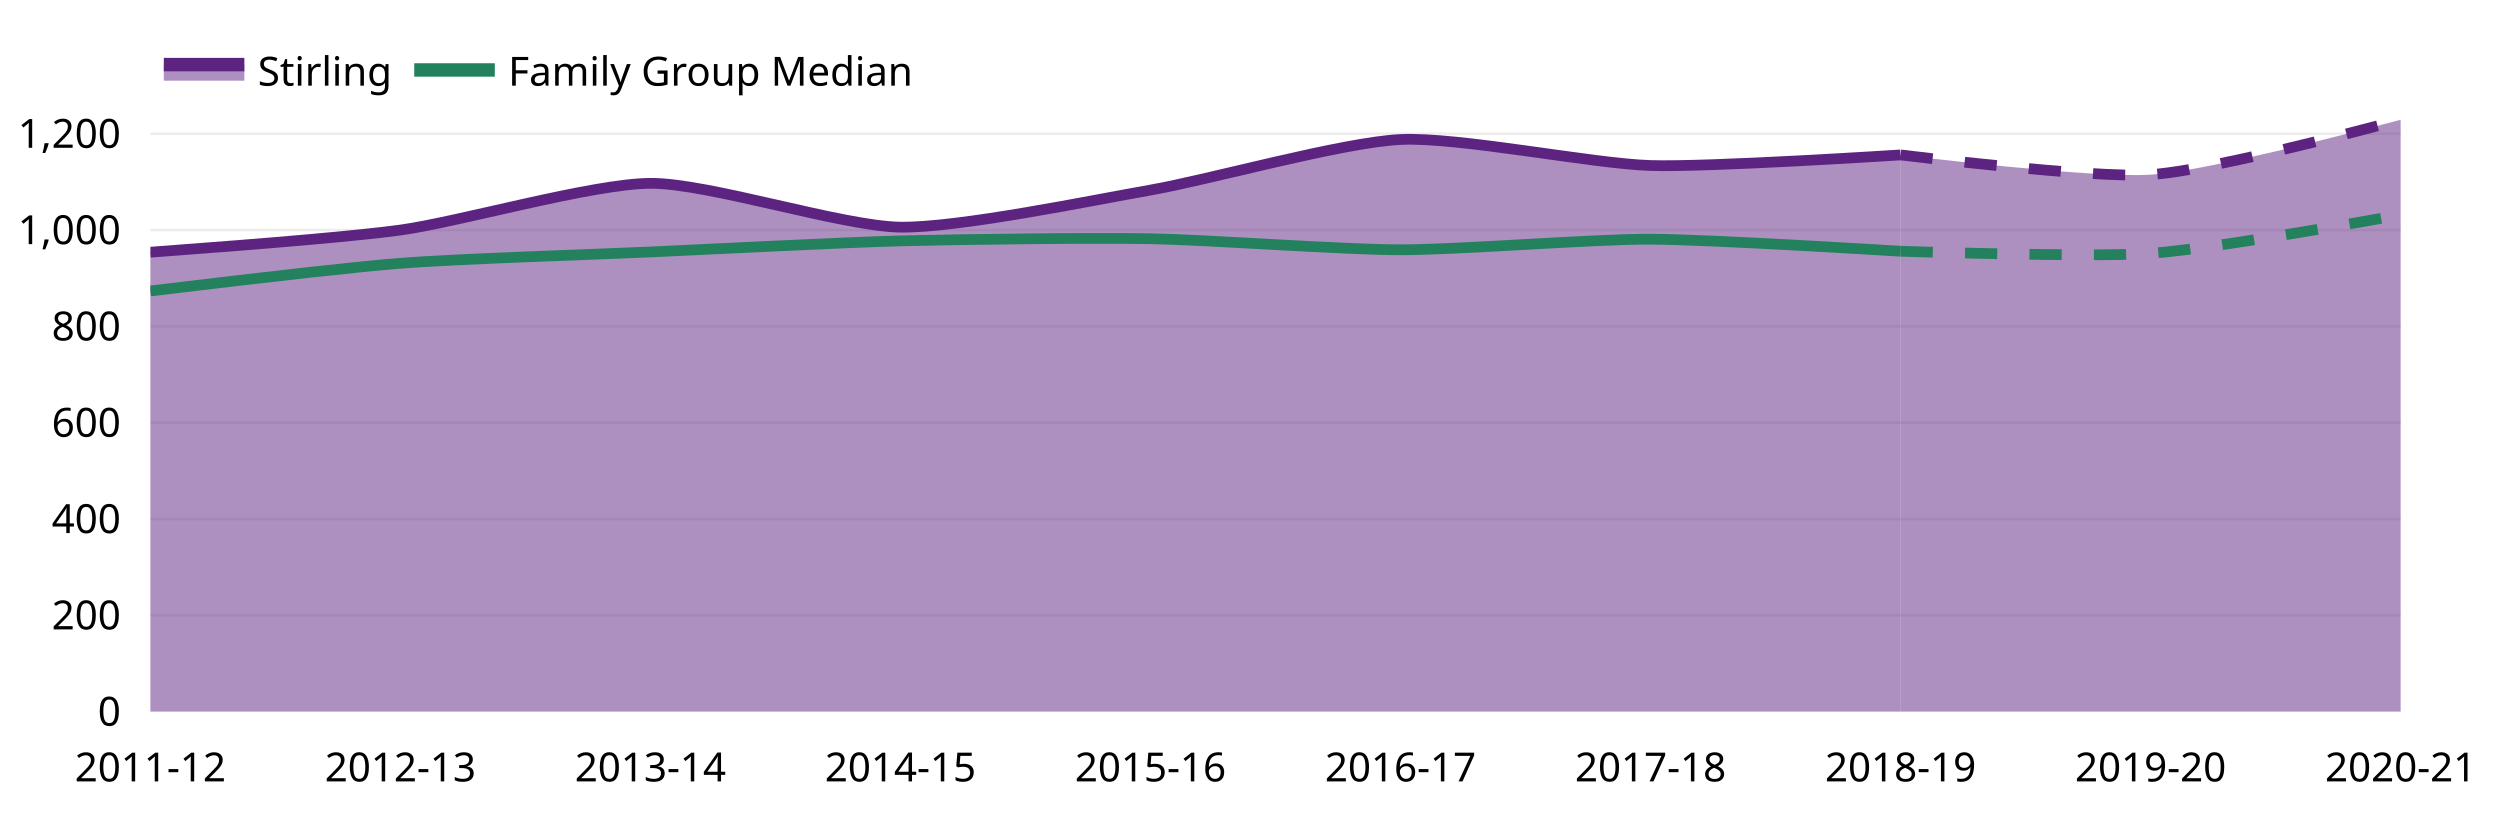
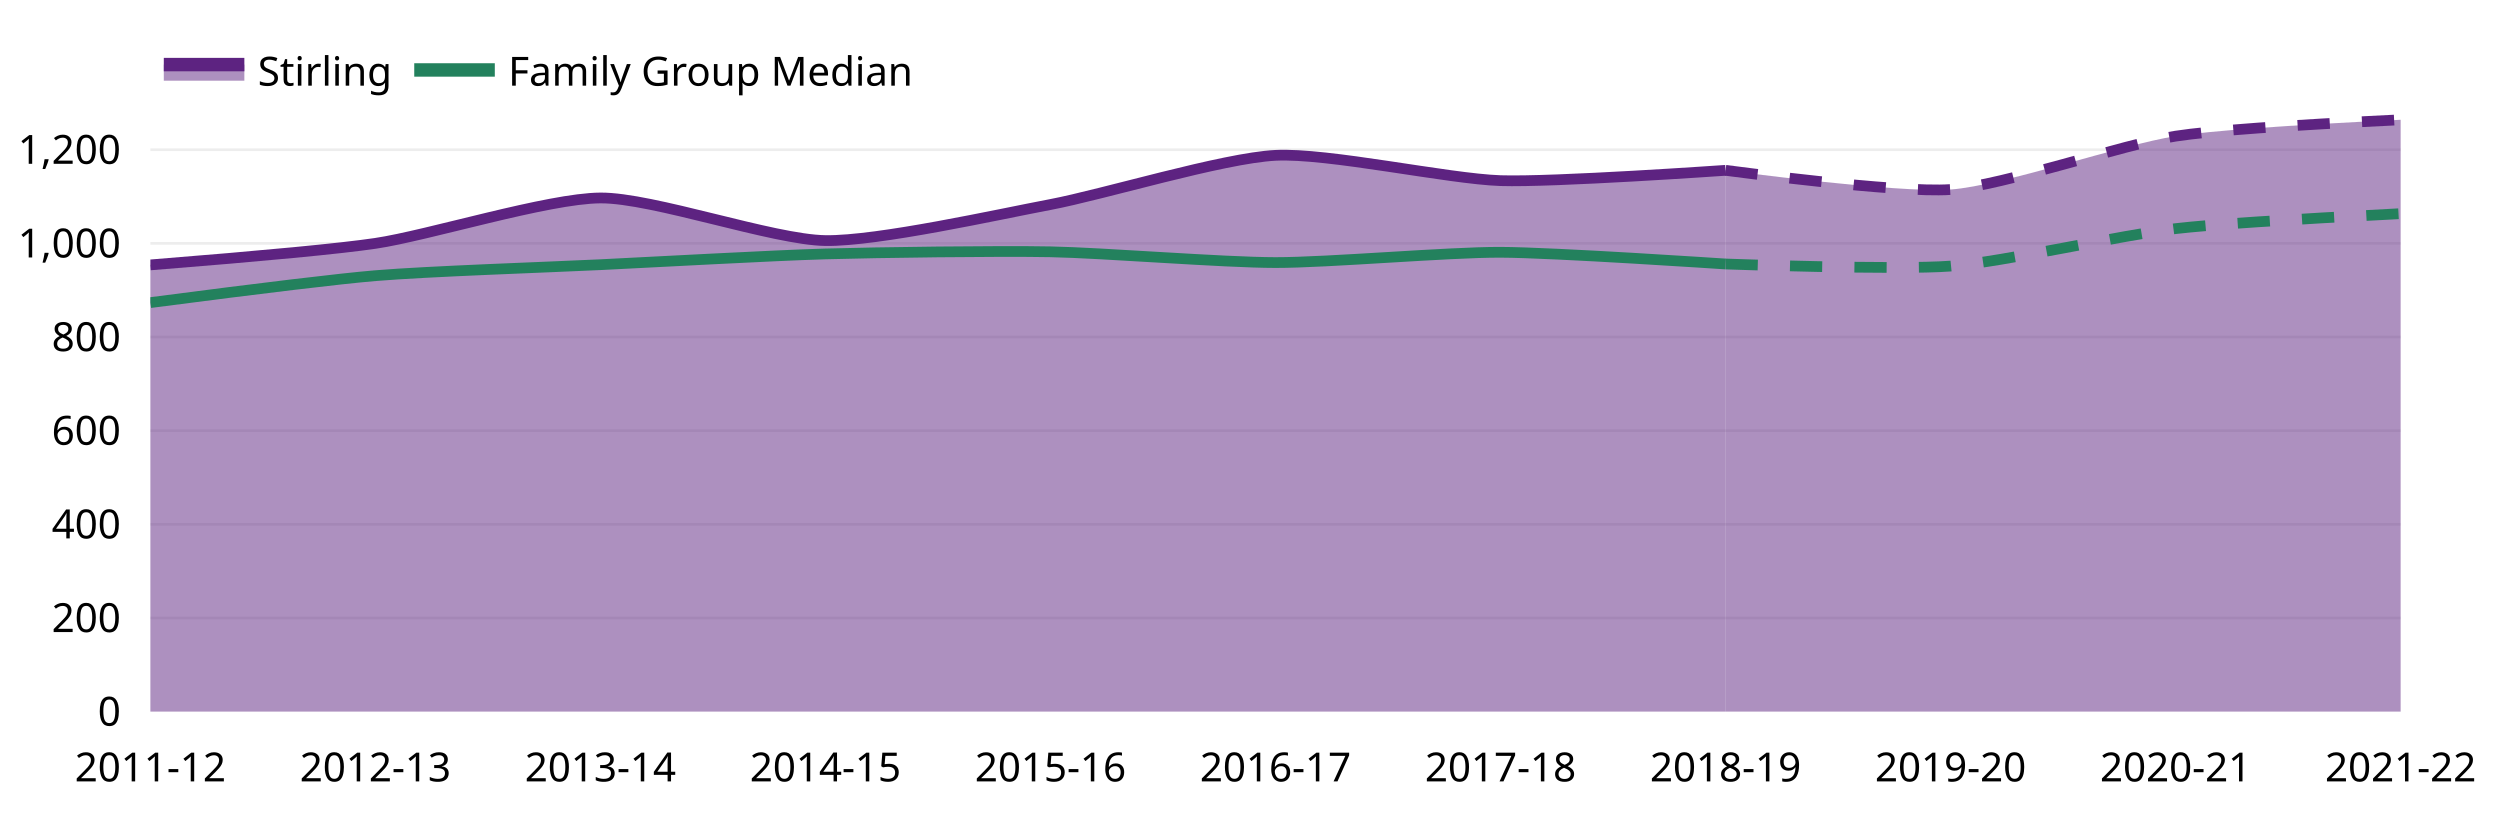
<svg xmlns="http://www.w3.org/2000/svg" class="main-svg" width="931" height="305" style="" viewBox="0 0 931 305">
  <rect x="0" y="0" width="931" height="305" style="fill: rgb(255, 255, 255); fill-opacity: 1;" />
-   <defs id="defs-dfb4dc">
+   <defs id="defs-be5f1a">
    <g class="clips">
-       <clipPath id="clipdfb4dcxyplot" class="plotclip">
+       <clipPath id="clipbe5f1axyplot" class="plotclip">
        <rect width="838" height="232" />
      </clipPath>
-       <clipPath class="axesclip" id="clipdfb4dcx">
+       <clipPath class="axesclip" id="clipbe5f1ax">
        <rect x="56" y="0" width="838" height="305" />
      </clipPath>
-       <clipPath class="axesclip" id="clipdfb4dcy">
+       <clipPath class="axesclip" id="clipbe5f1ay">
        <rect x="0" y="33" width="931" height="232" />
      </clipPath>
-       <clipPath class="axesclip" id="clipdfb4dcxy">
+       <clipPath class="axesclip" id="clipbe5f1axy">
        <rect x="56" y="33" width="838" height="232" />
      </clipPath>
    </g>
    <g class="gradients" />
    <g class="patterns" />
  </defs>
  <g class="bglayer">
    <rect class="bg" x="46" y="23" width="858" height="252" style="fill: rgb(0, 0, 0); fill-opacity: 0; stroke-width: 0;" />
  </g>
  <g class="layer-below">
    <g class="imagelayer" />
    <g class="shapelayer" />
  </g>
  <g class="cartesianlayer">
    <g class="subplot xy">
      <g class="layer-subplot">
        <g class="shapelayer" />
        <g class="imagelayer" />
      </g>
      <g class="gridlayer">
        <g class="x">
-           <path class="xgrid crisp" transform="translate(149.11,0)" d="M0,33v232" style="stroke: rgb(255, 255, 255); stroke-opacity: 1; stroke-width: 1px;" />
-           <path class="xgrid crisp" transform="translate(242.22,0)" d="M0,33v232" style="stroke: rgb(255, 255, 255); stroke-opacity: 1; stroke-width: 1px;" />
-           <path class="xgrid crisp" transform="translate(335.33,0)" d="M0,33v232" style="stroke: rgb(255, 255, 255); stroke-opacity: 1; stroke-width: 1px;" />
-           <path class="xgrid crisp" transform="translate(428.44,0)" d="M0,33v232" style="stroke: rgb(255, 255, 255); stroke-opacity: 1; stroke-width: 1px;" />
-           <path class="xgrid crisp" transform="translate(521.56,0)" d="M0,33v232" style="stroke: rgb(255, 255, 255); stroke-opacity: 1; stroke-width: 1px;" />
-           <path class="xgrid crisp" transform="translate(614.67,0)" d="M0,33v232" style="stroke: rgb(255, 255, 255); stroke-opacity: 1; stroke-width: 1px;" />
-           <path class="xgrid crisp" transform="translate(707.78,0)" d="M0,33v232" style="stroke: rgb(255, 255, 255); stroke-opacity: 1; stroke-width: 1px;" />
-           <path class="xgrid crisp" transform="translate(800.89,0)" d="M0,33v232" style="stroke: rgb(255, 255, 255); stroke-opacity: 1; stroke-width: 1px;" />
+           <path class="xgrid crisp" transform="translate(139.8,0)" d="M0,33v232" style="stroke: rgb(255, 255, 255); stroke-opacity: 1; stroke-width: 1px;" />
+           <path class="xgrid crisp" transform="translate(223.6,0)" d="M0,33v232" style="stroke: rgb(255, 255, 255); stroke-opacity: 1; stroke-width: 1px;" />
+           <path class="xgrid crisp" transform="translate(307.4,0)" d="M0,33v232" style="stroke: rgb(255, 255, 255); stroke-opacity: 1; stroke-width: 1px;" />
+           <path class="xgrid crisp" transform="translate(391.2,0)" d="M0,33v232" style="stroke: rgb(255, 255, 255); stroke-opacity: 1; stroke-width: 1px;" />
+           <path class="xgrid crisp" transform="translate(475,0)" d="M0,33v232" style="stroke: rgb(255, 255, 255); stroke-opacity: 1; stroke-width: 1px;" />
+           <path class="xgrid crisp" transform="translate(558.8,0)" d="M0,33v232" style="stroke: rgb(255, 255, 255); stroke-opacity: 1; stroke-width: 1px;" />
+           <path class="xgrid crisp" transform="translate(642.6,0)" d="M0,33v232" style="stroke: rgb(255, 255, 255); stroke-opacity: 1; stroke-width: 1px;" />
+           <path class="xgrid crisp" transform="translate(726.4,0)" d="M0,33v232" style="stroke: rgb(255, 255, 255); stroke-opacity: 1; stroke-width: 1px;" />
+           <path class="xgrid crisp" transform="translate(810.2,0)" d="M0,33v232" style="stroke: rgb(255, 255, 255); stroke-opacity: 1; stroke-width: 1px;" />
        </g>
        <g class="y">
-           <path class="ygrid crisp" transform="translate(0,229.13)" d="M56,0h838" style="stroke: rgb(237, 237, 237); stroke-opacity: 1; stroke-width: 1px;" />
-           <path class="ygrid crisp" transform="translate(0,193.27)" d="M56,0h838" style="stroke: rgb(237, 237, 237); stroke-opacity: 1; stroke-width: 1px;" />
-           <path class="ygrid crisp" transform="translate(0,157.4)" d="M56,0h838" style="stroke: rgb(237, 237, 237); stroke-opacity: 1; stroke-width: 1px;" />
-           <path class="ygrid crisp" transform="translate(0,121.53)" d="M56,0h838" style="stroke: rgb(237, 237, 237); stroke-opacity: 1; stroke-width: 1px;" />
-           <path class="ygrid crisp" transform="translate(0,85.67)" d="M56,0h838" style="stroke: rgb(237, 237, 237); stroke-opacity: 1; stroke-width: 1px;" />
-           <path class="ygrid crisp" transform="translate(0,49.8)" d="M56,0h838" style="stroke: rgb(237, 237, 237); stroke-opacity: 1; stroke-width: 1px;" />
+           <path class="ygrid crisp" transform="translate(0,230.13)" d="M56,0h838" style="stroke: rgb(237, 237, 237); stroke-opacity: 1; stroke-width: 1px;" />
+           <path class="ygrid crisp" transform="translate(0,195.25)" d="M56,0h838" style="stroke: rgb(237, 237, 237); stroke-opacity: 1; stroke-width: 1px;" />
+           <path class="ygrid crisp" transform="translate(0,160.38)" d="M56,0h838" style="stroke: rgb(237, 237, 237); stroke-opacity: 1; stroke-width: 1px;" />
+           <path class="ygrid crisp" transform="translate(0,125.51)" d="M56,0h838" style="stroke: rgb(237, 237, 237); stroke-opacity: 1; stroke-width: 1px;" />
+           <path class="ygrid crisp" transform="translate(0,90.63)" d="M56,0h838" style="stroke: rgb(237, 237, 237); stroke-opacity: 1; stroke-width: 1px;" />
+           <path class="ygrid crisp" transform="translate(0,55.76)" d="M56,0h838" style="stroke: rgb(237, 237, 237); stroke-opacity: 1; stroke-width: 1px;" />
        </g>
      </g>
      <g class="zerolinelayer">
        <path class="yzl zl crisp" transform="translate(0,265)" d="M56,0h838" style="stroke: rgb(255, 255, 255); stroke-opacity: 1; stroke-width: 2px;" />
      </g>
      <path class="xlines-below" />
      <path class="ylines-below" />
      <g class="overlines-below" />
      <g class="xaxislayer-below" />
      <g class="yaxislayer-below" />
      <g class="overaxes-below" />
-       <g class="plot" transform="translate(56,33)" clip-path="url(#clipdfb4dcxyplot)">
+       <g class="plot" transform="translate(56,33)" clip-path="url(#clipbe5f1axyplot)">
        <g class="scatterlayer mlayer">
-           <g class="trace scatter trace054ac0" style="stroke-miterlimit: 2;">
+           <g class="trace scatter tracea6d42e" style="stroke-miterlimit: 2;">
            <g class="fills">
              <g>
-                 <path class="js-fill" d="M651.78,232L0,232L0,60.92Q71.46,55.65 93.11,52.67C114.91,49.67 164.48,35.39 186.22,35.27C207.93,35.15 257.58,51.3 279.33,51.59C301.03,51.88 350.76,41.58 372.44,37.78C394.22,33.97 443.75,20 465.56,18.95C487.21,17.91 536.92,27.97 558.67,28.64C580.37,29.31 651.78,24.69 651.78,24.69Q651.78,24.69 651.78,24.69" style="fill: rgb(93, 35, 129); fill-opacity: 0.5; stroke-width: 0;" />
-               </g>
-             </g>
-             <g class="errorbars" />
-             <g class="lines">
-               <path class="js-line" d="M0,60.92Q71.46,55.65 93.11,52.67C114.91,49.67 164.48,35.39 186.22,35.27C207.93,35.15 257.58,51.3 279.33,51.59C301.03,51.88 350.76,41.58 372.44,37.78C394.22,33.97 443.75,20 465.56,18.95C487.21,17.91 536.92,27.97 558.67,28.64C580.37,29.31 651.78,24.69 651.78,24.69Q651.78,24.69 651.78,24.69" style="vector-effect: non-scaling-stroke; fill: none; stroke: rgb(93, 35, 129); stroke-opacity: 1; stroke-width: 4px; opacity: 1;" />
-             </g>
-             <g class="points" />
-             <g class="text" />
-           </g>
-           <g class="trace scatter trace73c204" style="stroke-miterlimit: 2;">
+                 <path class="js-fill" d="M586.6,232L0,232L0,65.65Q64.32,60.52 83.8,57.63C103.43,54.72 148.04,40.84 167.6,40.72C187.14,40.6 231.82,56.31 251.4,56.59C270.93,56.87 315.7,46.85 335.2,43.16C354.81,39.45 399.36,25.86 419,24.85C438.47,23.84 483.22,33.62 502.8,34.27C522.33,34.92 586.6,30.43 586.6,30.43Q586.6,30.43 586.6,30.43" style="fill: rgb(93, 35, 129); fill-opacity: 0.5; stroke-width: 0;" />
+               </g>
+             </g>
+             <g class="errorbars" />
+             <g class="lines">
+               <path class="js-line" d="M0,65.65Q64.32,60.52 83.8,57.63C103.43,54.72 148.04,40.84 167.6,40.72C187.14,40.6 231.82,56.31 251.4,56.59C270.93,56.87 315.7,46.85 335.2,43.16C354.81,39.45 399.36,25.86 419,24.85C438.47,23.84 483.22,33.62 502.8,34.27C522.33,34.92 586.6,30.43 586.6,30.43Q586.6,30.43 586.6,30.43" style="vector-effect: non-scaling-stroke; fill: none; stroke: rgb(93, 35, 129); stroke-opacity: 1; stroke-width: 4px; opacity: 1;" />
+             </g>
+             <g class="points" />
+             <g class="text" />
+           </g>
+           <g class="trace scatter trace2ea8af" style="stroke-miterlimit: 2;">
            <g class="fills">
              <g>
-                 <path class="js-fill" d="M838,232L651.78,232L651.78,24.69Q651.78,24.69 651.78,24.69C651.78,24.69 723.27,33.53 744.89,32.04Q766.73,30.54 838,11.6" style="fill: rgb(93, 35, 129); fill-opacity: 0.5; stroke-width: 0;" />
-               </g>
-             </g>
-             <g class="errorbars" />
-             <g class="lines">
-               <path class="js-line" d="M651.78,24.69Q651.78,24.69 651.78,24.69C651.78,24.69 723.27,33.53 744.89,32.04Q766.73,30.54 838,11.6" style="vector-effect: non-scaling-stroke; fill: none; stroke: rgb(93, 35, 129); stroke-opacity: 1; stroke-width: 4px; opacity: 1; stroke-dasharray: 12px, 12px;" />
-             </g>
-             <g class="points" />
-             <g class="text" />
-           </g>
-           <g class="trace scatter trace8a7b92" style="stroke-miterlimit: 2; opacity: 1;">
+                 <path class="js-fill" d="M838,232L586.6,232L586.6,30.43Q586.6,30.43 586.6,30.43C586.6,30.43 650.96,39.02 670.4,37.58C690.07,36.12 734.52,20.73 754.2,17.7Q773.63,14.71 838,11.6" style="fill: rgb(93, 35, 129); fill-opacity: 0.5; stroke-width: 0;" />
+               </g>
+             </g>
+             <g class="errorbars" />
+             <g class="lines">
+               <path class="js-line" d="M586.6,30.43Q586.6,30.43 586.6,30.43C586.6,30.43 650.96,39.02 670.4,37.58C690.07,36.12 734.52,20.73 754.2,17.7Q773.63,14.71 838,11.6" style="vector-effect: non-scaling-stroke; fill: none; stroke: rgb(93, 35, 129); stroke-opacity: 1; stroke-width: 4px; opacity: 1; stroke-dasharray: 12px, 12px;" />
+             </g>
+             <g class="points" />
+             <g class="text" />
+           </g>
+           <g class="trace scatter trace4ab86a" style="stroke-miterlimit: 2; opacity: 1;">
            <g class="fills" />
            <g class="errorbars" />
            <g class="lines">
-               <path class="js-line" d="M0,75.35Q71.36,66.73 93.11,65.04C114.81,63.35 164.49,61.8 186.22,60.83C207.95,59.86 257.6,57.28 279.33,56.7C301.05,56.13 350.72,55.51 372.44,55.9C394.17,56.29 443.83,60 465.56,60.02C487.29,60.04 536.95,56.01 558.67,56.07C580.4,56.13 651.78,60.56 651.78,60.56Q651.78,60.56 651.78,60.56" style="vector-effect: non-scaling-stroke; fill: none; stroke: rgb(35, 129, 93); stroke-opacity: 1; stroke-width: 4px; opacity: 1;" />
-             </g>
-             <g class="points" />
-             <g class="text" />
-           </g>
-           <g class="trace scatter trace11bec7" style="stroke-miterlimit: 2; opacity: 1;">
+               <path class="js-line" d="M0,79.69Q64.22,71.31 83.8,69.66C103.32,68.02 148.05,66.52 167.6,65.57C187.15,64.63 231.84,62.12 251.4,61.56C270.95,61 315.65,60.39 335.2,60.77C354.76,61.15 399.45,64.76 419,64.78C438.55,64.8 483.25,60.89 502.8,60.95C522.35,61.01 586.6,65.31 586.6,65.31Q586.6,65.31 586.6,65.31" style="vector-effect: non-scaling-stroke; fill: none; stroke: rgb(35, 129, 93); stroke-opacity: 1; stroke-width: 4px; opacity: 1;" />
+             </g>
+             <g class="points" />
+             <g class="text" />
+           </g>
+           <g class="trace scatter trace6714de" style="stroke-miterlimit: 2; opacity: 1;">
            <g class="fills" />
            <g class="errorbars" />
            <g class="lines">
-               <path class="js-line" d="M651.78,60.56Q651.78,60.56 651.78,60.56C651.78,60.56 723.23,62.92 744.89,61.36Q766.68,59.79 838,47.02" style="vector-effect: non-scaling-stroke; fill: none; stroke: rgb(35, 129, 93); stroke-opacity: 1; stroke-width: 4px; opacity: 1; stroke-dasharray: 12px, 12px;" />
+               <path class="js-line" d="M586.6,65.31Q586.6,65.31 586.6,65.31C586.6,65.31 650.91,67.61 670.4,66.09C690.02,64.56 734.59,54.42 754.2,52.14Q773.7,49.87 838,46.56" style="vector-effect: non-scaling-stroke; fill: none; stroke: rgb(35, 129, 93); stroke-opacity: 1; stroke-width: 4px; opacity: 1; stroke-dasharray: 12px, 12px;" />
            </g>
            <g class="points" />
            <g class="text" />
          </g>
        </g>
      </g>
      <g class="overplot" />
      <path class="xlines-above crisp" d="M0,0" style="fill: none;" />
      <path class="ylines-above crisp" d="M0,0" style="fill: none;" />
      <g class="overlines-above" />
      <g class="xaxislayer-above">
        <g class="xtick">
          <text text-anchor="middle" x="0" y="291" transform="translate(56,0)" style="font-family: 'Segoe UI Semibold'; font-size: 15px; fill: rgb(0, 0, 0); fill-opacity: 1; white-space: pre; opacity: 1;">2011-12</text>
        </g>
        <g class="xtick">
-           <text text-anchor="middle" x="0" y="291" transform="translate(149.11,0)" style="font-family: 'Segoe UI Semibold'; font-size: 15px; fill: rgb(0, 0, 0); fill-opacity: 1; white-space: pre; opacity: 1;">2012-13</text>
-         </g>
-         <g class="xtick">
-           <text text-anchor="middle" x="0" y="291" transform="translate(242.22,0)" style="font-family: 'Segoe UI Semibold'; font-size: 15px; fill: rgb(0, 0, 0); fill-opacity: 1; white-space: pre; opacity: 1;">2013-14</text>
-         </g>
-         <g class="xtick">
-           <text text-anchor="middle" x="0" y="291" transform="translate(335.33,0)" style="font-family: 'Segoe UI Semibold'; font-size: 15px; fill: rgb(0, 0, 0); fill-opacity: 1; white-space: pre; opacity: 1;">2014-15</text>
-         </g>
-         <g class="xtick">
-           <text text-anchor="middle" x="0" y="291" transform="translate(428.44,0)" style="font-family: 'Segoe UI Semibold'; font-size: 15px; fill: rgb(0, 0, 0); fill-opacity: 1; white-space: pre; opacity: 1;">2015-16</text>
-         </g>
-         <g class="xtick">
-           <text text-anchor="middle" x="0" y="291" transform="translate(521.56,0)" style="font-family: 'Segoe UI Semibold'; font-size: 15px; fill: rgb(0, 0, 0); fill-opacity: 1; white-space: pre; opacity: 1;">2016-17</text>
-         </g>
-         <g class="xtick">
-           <text text-anchor="middle" x="0" y="291" transform="translate(614.67,0)" style="font-family: 'Segoe UI Semibold'; font-size: 15px; fill: rgb(0, 0, 0); fill-opacity: 1; white-space: pre; opacity: 1;">2017-18</text>
-         </g>
-         <g class="xtick">
-           <text text-anchor="middle" x="0" y="291" transform="translate(707.78,0)" style="font-family: 'Segoe UI Semibold'; font-size: 15px; fill: rgb(0, 0, 0); fill-opacity: 1; white-space: pre; opacity: 1;">2018-19</text>
-         </g>
-         <g class="xtick">
-           <text text-anchor="middle" x="0" y="291" transform="translate(800.89,0)" style="font-family: 'Segoe UI Semibold'; font-size: 15px; fill: rgb(0, 0, 0); fill-opacity: 1; white-space: pre; opacity: 1;">2019-20</text>
-         </g>
-         <g class="xtick">
-           <text text-anchor="middle" x="0" y="291" transform="translate(894,0)" style="font-family: 'Segoe UI Semibold'; font-size: 15px; fill: rgb(0, 0, 0); fill-opacity: 1; white-space: pre; opacity: 1;">2020-21</text>
+           <text text-anchor="middle" x="0" y="291" transform="translate(139.8,0)" style="font-family: 'Segoe UI Semibold'; font-size: 15px; fill: rgb(0, 0, 0); fill-opacity: 1; white-space: pre; opacity: 1;">2012-13</text>
+         </g>
+         <g class="xtick">
+           <text text-anchor="middle" x="0" y="291" transform="translate(223.6,0)" style="font-family: 'Segoe UI Semibold'; font-size: 15px; fill: rgb(0, 0, 0); fill-opacity: 1; white-space: pre; opacity: 1;">2013-14</text>
+         </g>
+         <g class="xtick">
+           <text text-anchor="middle" x="0" y="291" transform="translate(307.4,0)" style="font-family: 'Segoe UI Semibold'; font-size: 15px; fill: rgb(0, 0, 0); fill-opacity: 1; white-space: pre; opacity: 1;">2014-15</text>
+         </g>
+         <g class="xtick">
+           <text text-anchor="middle" x="0" y="291" transform="translate(391.2,0)" style="font-family: 'Segoe UI Semibold'; font-size: 15px; fill: rgb(0, 0, 0); fill-opacity: 1; white-space: pre; opacity: 1;">2015-16</text>
+         </g>
+         <g class="xtick">
+           <text text-anchor="middle" x="0" y="291" transform="translate(475,0)" style="font-family: 'Segoe UI Semibold'; font-size: 15px; fill: rgb(0, 0, 0); fill-opacity: 1; white-space: pre; opacity: 1;">2016-17</text>
+         </g>
+         <g class="xtick">
+           <text text-anchor="middle" x="0" y="291" transform="translate(558.8,0)" style="font-family: 'Segoe UI Semibold'; font-size: 15px; fill: rgb(0, 0, 0); fill-opacity: 1; white-space: pre; opacity: 1;">2017-18</text>
+         </g>
+         <g class="xtick">
+           <text text-anchor="middle" x="0" y="291" transform="translate(642.6,0)" style="font-family: 'Segoe UI Semibold'; font-size: 15px; fill: rgb(0, 0, 0); fill-opacity: 1; white-space: pre; opacity: 1;">2018-19</text>
+         </g>
+         <g class="xtick">
+           <text text-anchor="middle" x="0" y="291" transform="translate(726.4,0)" style="font-family: 'Segoe UI Semibold'; font-size: 15px; fill: rgb(0, 0, 0); fill-opacity: 1; white-space: pre; opacity: 1;">2019-20</text>
+         </g>
+         <g class="xtick">
+           <text text-anchor="middle" x="0" y="291" transform="translate(810.2,0)" style="font-family: 'Segoe UI Semibold'; font-size: 15px; fill: rgb(0, 0, 0); fill-opacity: 1; white-space: pre; opacity: 1;">2020-21</text>
+         </g>
+         <g class="xtick">
+           <text text-anchor="middle" x="0" y="291" transform="translate(894,0)" style="font-family: 'Segoe UI Semibold'; font-size: 15px; fill: rgb(0, 0, 0); fill-opacity: 1; white-space: pre; opacity: 1;">2021-22</text>
        </g>
      </g>
      <g class="yaxislayer-above">
        <g class="ytick">
          <text text-anchor="end" x="45" y="5.25" transform="translate(0,265)" style="font-family: 'Segoe UI Semibold'; font-size: 15px; fill: rgb(0, 0, 0); fill-opacity: 1; white-space: pre; opacity: 1;">0</text>
        </g>
        <g class="ytick">
-           <text text-anchor="end" x="45" y="5.25" style="font-family: 'Segoe UI Semibold'; font-size: 15px; fill: rgb(0, 0, 0); fill-opacity: 1; white-space: pre; opacity: 1;" transform="translate(0,229.13)">200</text>
-         </g>
-         <g class="ytick">
-           <text text-anchor="end" x="45" y="5.25" style="font-family: 'Segoe UI Semibold'; font-size: 15px; fill: rgb(0, 0, 0); fill-opacity: 1; white-space: pre; opacity: 1;" transform="translate(0,193.27)">400</text>
-         </g>
-         <g class="ytick">
-           <text text-anchor="end" x="45" y="5.25" style="font-family: 'Segoe UI Semibold'; font-size: 15px; fill: rgb(0, 0, 0); fill-opacity: 1; white-space: pre; opacity: 1;" transform="translate(0,157.4)">600</text>
-         </g>
-         <g class="ytick">
-           <text text-anchor="end" x="45" y="5.25" style="font-family: 'Segoe UI Semibold'; font-size: 15px; fill: rgb(0, 0, 0); fill-opacity: 1; white-space: pre; opacity: 1;" transform="translate(0,121.53)">800</text>
-         </g>
-         <g class="ytick">
-           <text text-anchor="end" x="45" y="5.25" style="font-family: 'Segoe UI Semibold'; font-size: 15px; fill: rgb(0, 0, 0); fill-opacity: 1; white-space: pre; opacity: 1;" transform="translate(0,85.67)">1,000</text>
-         </g>
-         <g class="ytick">
-           <text text-anchor="end" x="45" y="5.25" style="font-family: 'Segoe UI Semibold'; font-size: 15px; fill: rgb(0, 0, 0); fill-opacity: 1; white-space: pre; opacity: 1;" transform="translate(0,49.8)">1,200</text>
+           <text text-anchor="end" x="45" y="5.25" style="font-family: 'Segoe UI Semibold'; font-size: 15px; fill: rgb(0, 0, 0); fill-opacity: 1; white-space: pre; opacity: 1;" transform="translate(0,230.13)">200</text>
+         </g>
+         <g class="ytick">
+           <text text-anchor="end" x="45" y="5.25" style="font-family: 'Segoe UI Semibold'; font-size: 15px; fill: rgb(0, 0, 0); fill-opacity: 1; white-space: pre; opacity: 1;" transform="translate(0,195.25)">400</text>
+         </g>
+         <g class="ytick">
+           <text text-anchor="end" x="45" y="5.25" style="font-family: 'Segoe UI Semibold'; font-size: 15px; fill: rgb(0, 0, 0); fill-opacity: 1; white-space: pre; opacity: 1;" transform="translate(0,160.38)">600</text>
+         </g>
+         <g class="ytick">
+           <text text-anchor="end" x="45" y="5.25" style="font-family: 'Segoe UI Semibold'; font-size: 15px; fill: rgb(0, 0, 0); fill-opacity: 1; white-space: pre; opacity: 1;" transform="translate(0,125.51)">800</text>
+         </g>
+         <g class="ytick">
+           <text text-anchor="end" x="45" y="5.25" style="font-family: 'Segoe UI Semibold'; font-size: 15px; fill: rgb(0, 0, 0); fill-opacity: 1; white-space: pre; opacity: 1;" transform="translate(0,90.63)">1,000</text>
+         </g>
+         <g class="ytick">
+           <text text-anchor="end" x="45" y="5.25" style="font-family: 'Segoe UI Semibold'; font-size: 15px; fill: rgb(0, 0, 0); fill-opacity: 1; white-space: pre; opacity: 1;" transform="translate(0,55.76)">1,200</text>
        </g>
      </g>
      <g class="overaxes-above" />
    </g>
  </g>
  <g class="polarlayer" />
  <g class="smithlayer" />
  <g class="ternarylayer" />
  <g class="geolayer" />
  <g class="funnelarealayer" />
  <g class="pielayer" />
  <g class="iciclelayer" />
  <g class="treemaplayer" />
  <g class="sunburstlayer" />
  <g class="glimages" />
-   <defs id="topdefs-dfb4dc">
+   <defs id="topdefs-be5f1a">
    <g class="clips" />
-     <clipPath id="legenddfb4dc">
+     <clipPath id="legendbe5f1a">
      <rect width="285" height="33" x="0" y="0" />
    </clipPath>
  </defs>
  <g class="layer-above">
    <g class="imagelayer" />
    <g class="shapelayer" />
  </g>
  <g class="infolayer">
    <g class="legend" pointer-events="all" transform="translate(56,9.8)">
      <rect class="bg" shape-rendering="crispEdges" width="285" height="33" x="0" y="0" style="stroke: rgb(68, 68, 68); stroke-opacity: 1; fill: rgb(0, 0, 0); fill-opacity: 0; stroke-width: 0px;" />
-       <g class="scrollbox" transform="" clip-path="url(#legenddfb4dc)">
+       <g class="scrollbox" transform="" clip-path="url(#legendbe5f1a)">
        <g class="groups">
          <g class="traces" transform="translate(0,16.25)" style="opacity: 1;">
            <text class="legendtext" text-anchor="start" x="40" y="5.85" style="font-family: 'Segoe UI Semibold'; font-size: 15px; fill: rgb(0, 0, 0); fill-opacity: 1; white-space: pre;">Stirling</text>
            <g class="layers">
              <g class="legendfill">
                <path class="js-fill" d="M5,-2h30v6h-30z" style="stroke-width: 0; fill: rgb(93, 35, 129); fill-opacity: 0.5;" />
              </g>
              <g class="legendlines">
                <path class="js-line" d="M5,-2h30" style="fill: none; stroke: rgb(93, 35, 129); stroke-opacity: 1; stroke-width: 5px;" />
              </g>
              <g class="legendsymbols">
                <g class="legendpoints" />
              </g>
            </g>
            <rect class="legendtoggle" x="0" y="-11.25" width="90.766" height="22.5" style="fill: rgb(0, 0, 0); fill-opacity: 0;" />
          </g>
          <g class="traces" transform="translate(93.26562,16.25)" style="opacity: 1;">
            <text class="legendtext" text-anchor="start" x="40" y="5.85" style="font-family: 'Segoe UI Semibold'; font-size: 15px; fill: rgb(0, 0, 0); fill-opacity: 1; white-space: pre;">Family Group Median</text>
            <g class="layers" style="opacity: 1;">
              <g class="legendfill" />
              <g class="legendlines">
                <path class="js-line" d="M5,0h30" style="fill: none; stroke: rgb(35, 129, 93); stroke-opacity: 1; stroke-width: 5px;" />
              </g>
              <g class="legendsymbols">
                <g class="legendpoints" />
              </g>
            </g>
            <rect class="legendtoggle" x="0" y="-11.25" width="188.609" height="22.5" style="fill: rgb(0, 0, 0); fill-opacity: 0;" />
          </g>
        </g>
      </g>
      <rect class="scrollbar" rx="20" ry="3" width="0" height="0" x="0" y="0" style="fill: rgb(128, 139, 164); fill-opacity: 1;" />
    </g>
    <g class="g-gtitle" />
    <g class="g-xtitle" />
    <g class="g-ytitle" />
  </g>
</svg>
